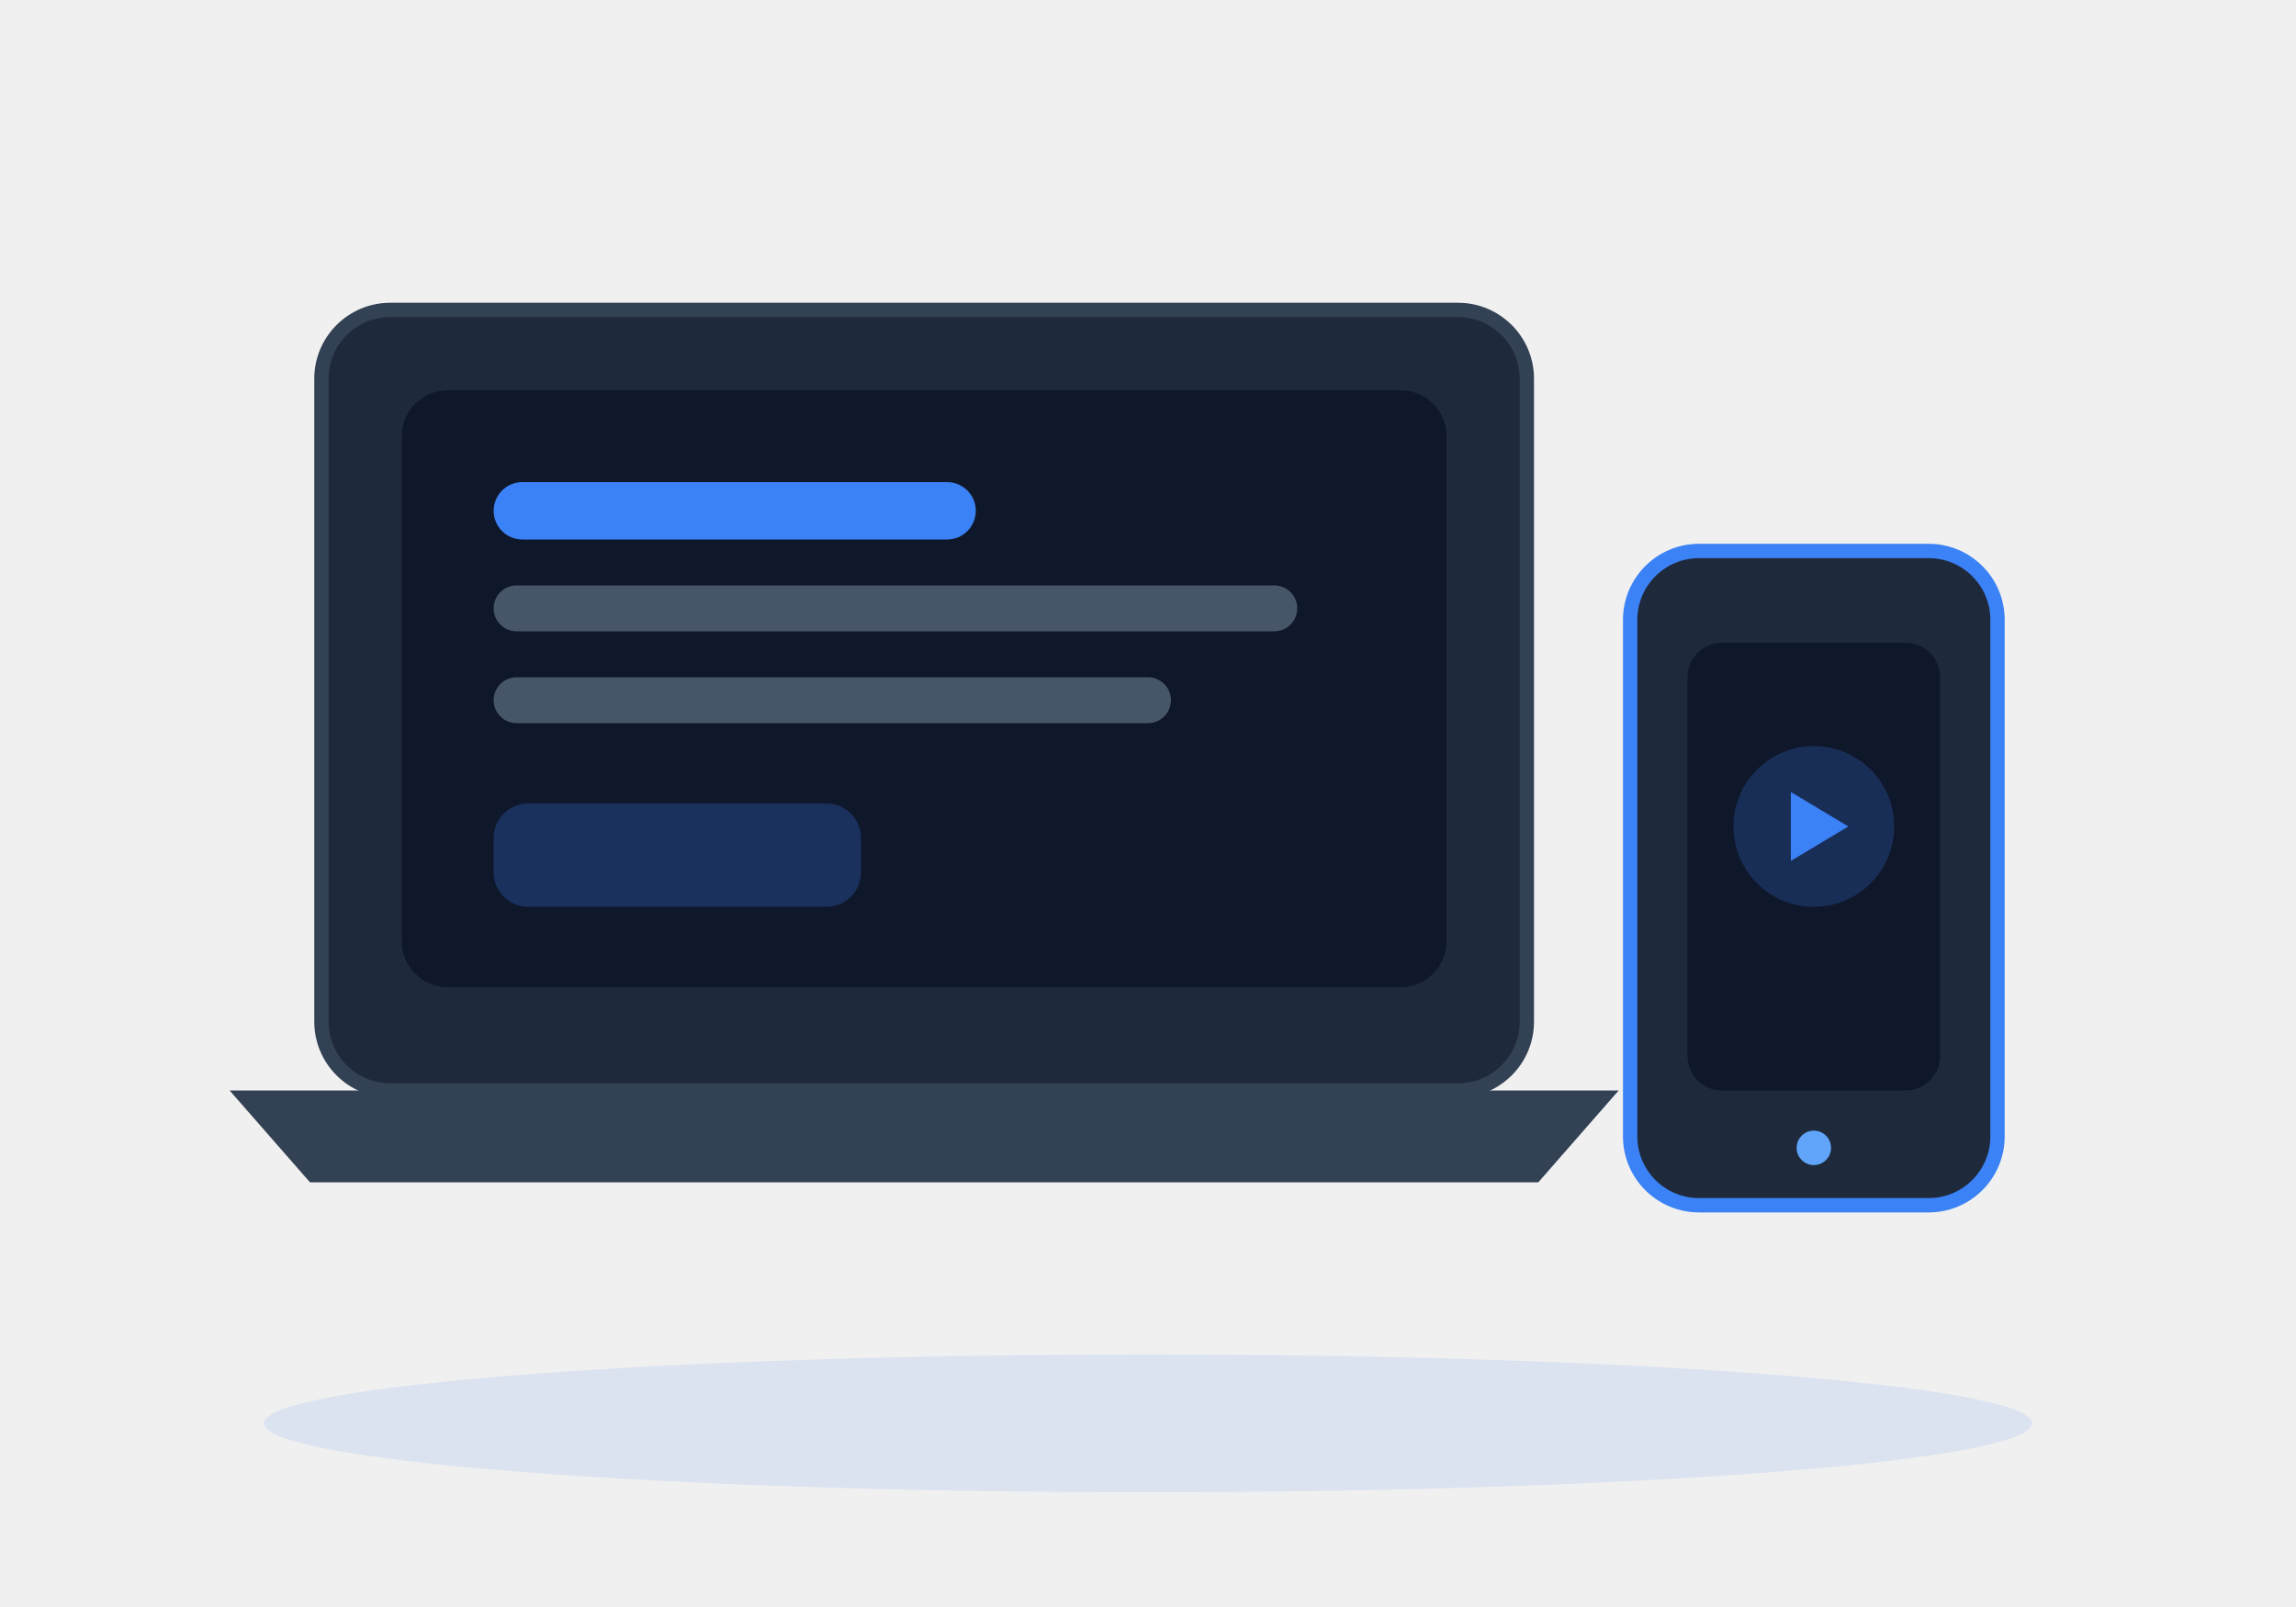
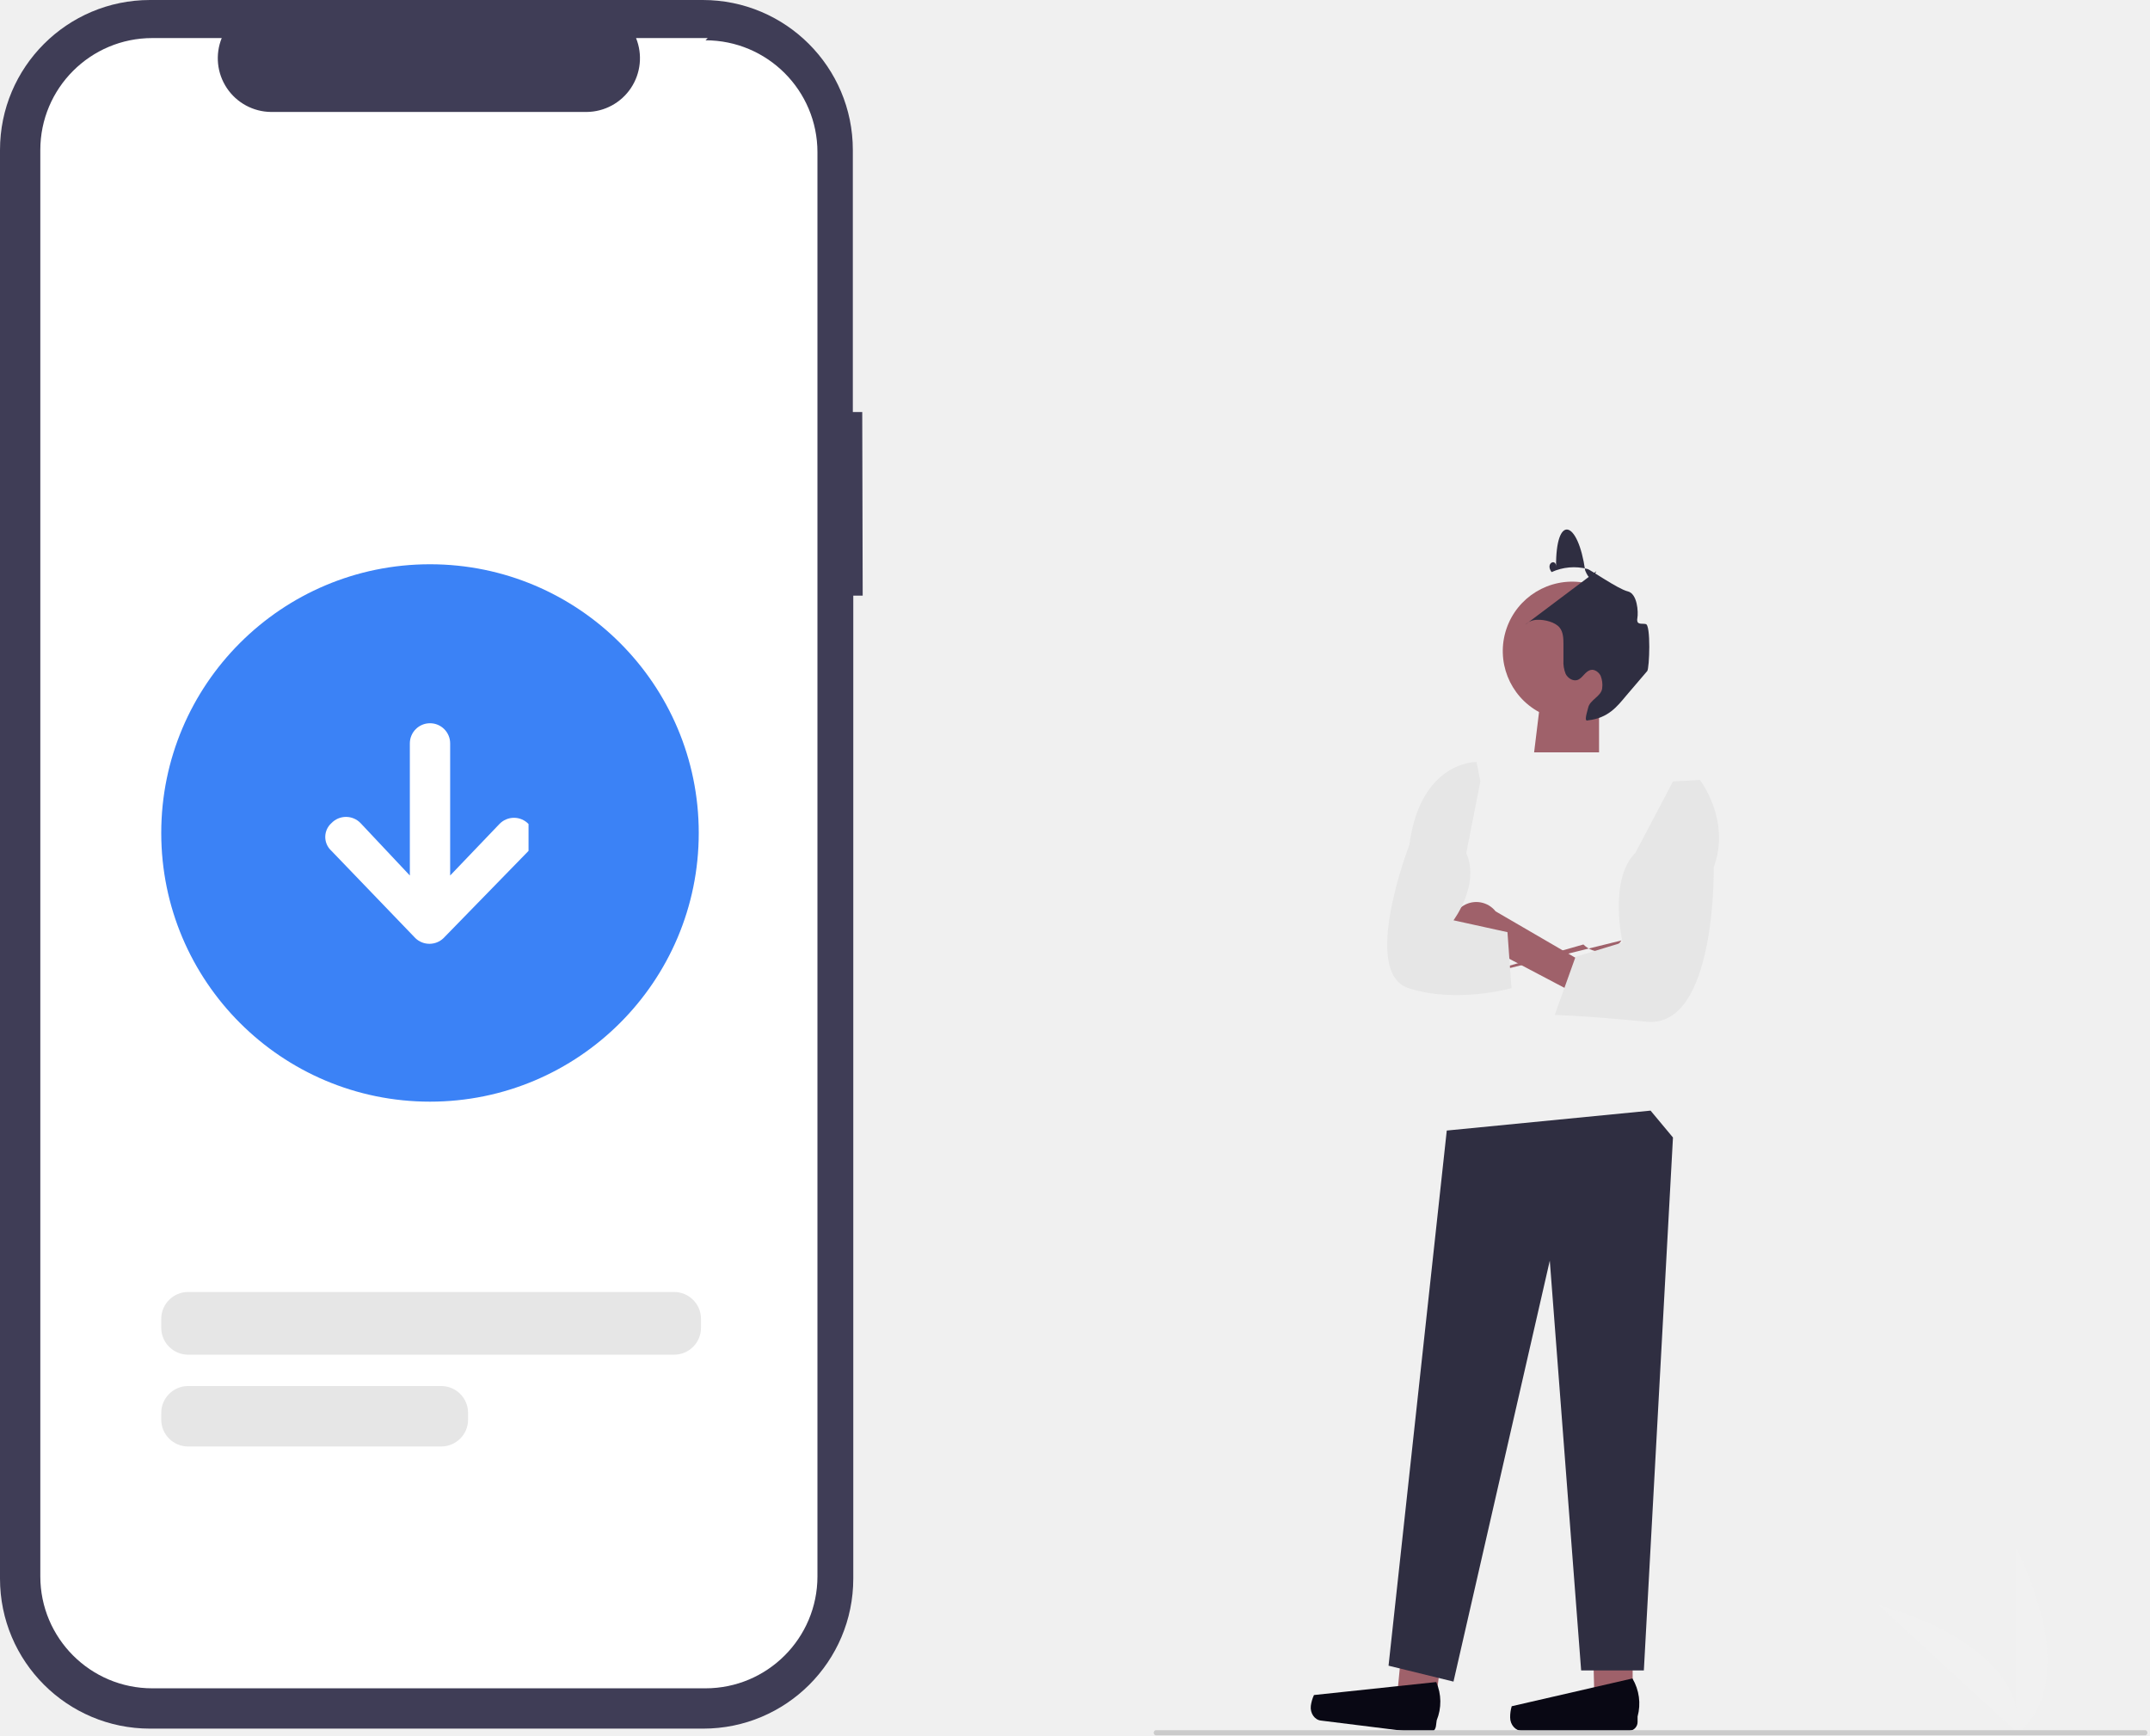
- <svg xmlns="http://www.w3.org/2000/svg" viewBox="0 0 400 280" fill="none">
-   <ellipse cx="200" cy="248" rx="154" ry="12" fill="#3B82F6" fill-opacity=".12" />
-   <rect x="56" y="54" width="210" height="136" rx="12" fill="#1E293B" stroke="#334155" stroke-width="2.5" />
-   <rect x="70" y="68" width="182" height="104" rx="8" fill="#0F172A" />
-   <rect x="86" y="84" width="84" height="10" rx="5" fill="#3B82F6" />
-   <rect x="86" y="102" width="140" height="8" rx="4" fill="#475569" />
-   <rect x="86" y="118" width="118" height="8" rx="4" fill="#475569" />
-   <rect x="86" y="140" width="64" height="18" rx="6" fill="#3B82F6" fill-opacity=".25" />
-   <path d="M40 190h242l-14 16H54l-14-16z" fill="#334155" />
-   <rect x="284" y="96" width="64" height="114" rx="12" fill="#1E293B" stroke="#3B82F6" stroke-width="2.5" />
-   <rect x="294" y="112" width="44" height="78" rx="6" fill="#0F172A" />
-   <circle cx="316" cy="144" r="14" fill="#3B82F6" fill-opacity=".22" />
-   <path d="M312 138v12l10-6-10-6z" fill="#3B82F6" />
-   <circle cx="316" cy="200" r="3" fill="#60A5FA" />
+ <svg xmlns="http://www.w3.org/2000/svg" width="960" height="775" viewBox="0 0 960 775">
+   <g transform="translate(-516 -206)">
+     <path fill="#9f616a" d="m1156.6 969.8-17.2-2.1 6.6-67.7 18.9 2.3Z" />
+     <path fill="#090814" d="M1102.7 963a17 17 0 0 0-1.4 4.8c-.4 3.3 1.7 6.3 4.5 6.6l47.4 5.9a4 4 0 0 0 4-3.7l.3-2.3a22 22 0 0 0-.2-17.1" />
+     <path fill="#9f616a" d="M1245 968h-17l-1.7-68h18.7Z" />
+     <path fill="#090814" d="M1191 968a17 17 0 0 0-.7 5c0 3.3 2.4 6 5.3 6h48a4 4 0 0 0 3.6-4.1v-2.3a22 22 0 0 0-2.3-17" />
+     <path fill="#9f616a" d="m1201 542 2.2-18a31 31 0 1 1 45.8-28v.2a31 31 0 0 1-19 29V542Z" />
+     <path fill="#f1f1f1" d="M1416 981v-84s32 59 0 84" />
+     <path fill="#f1f1f1" d="m1417 980-62-57s66 16 62 57" />
+     <path fill="#3f3d56" d="M901 390h-4.2V273a67 67 0 0 0-67-67H583a67 67 0 0 0-67 67v638a67 67 0 0 0 67 67h247a67 67 0 0 0 67-67V472h4.2Z" />
+     <path fill="#fff" d="M832 223h-32a24 24 0 0 1-22 33H637a24 24 0 0 1-22-33h-31a50 50 0 0 0-50 50v637a50 50 0 0 0 50 50h247a50 50 0 0 0 50-50V274a50 50 0 0 0-50-50Z" />
+     <circle cx="120" cy="120" r="120" fill="#3b82f6" transform="translate(588 458)" />
+     <path fill="#fff" d="m752 586-38 39a9 9 0 0 1-6.2 2.5h-.1a9 9 0 0 1-6.2-2.5L664 586l-.4-.4a8.3 8.3 0 0 1 .4-12 9 9 0 0 1 13 0l22 23.4v-59a9 9 0 0 1 18 0v59l22-23a9 9 0 0 1 13 0" />
+     <path fill="#2f2e41" d="m1253 702 10 12-13 238h-28l-14-183-43 188-29-7.1 26-239Z" />
+     <path fill="#e6e6e6" d="m1168 549 28-14" />
+     <path fill="#2f2e41" d="M1197 485a8 8 0 0 1 5.6-2.2c3.1-.1 7.8 1 9.8 3.5 1.6 2 1.7 4.8 1.7 7.4v7.1a14 14 0 0 0 1 6.2c1 1.9 3.2 3.3 5.2 2.7 2.4-.8 3.4-3.9 6-4.5 1.7-.4 3.6 1 4.4 2.6a11 11 0 0 1 .7 5.5c-.3 3.7-5.6 5.2-6.3 8.9-.5 2.1-2 6.3 0 5.5 9-1 13-6.2 17-11l9.4-11c1-1.1 1.7-21-.7-21-1.2-.3-3 .2-3.6-.9a3 3 0 0 1-.1-1.7c.5-2.8 0-11-4.3-12s-17-9.9-18-10a24 24 0 0 0-16 1.4c-3-4.1 2.2-6.3 2-2.3-.2-24 9.8-21 13 1.6 1.7 4 2.9 4.6 5 .3" />
+     <path fill="#9f616a" d="M1165 624a11 11 0 0 0 16 5.5l56 29.5 1.8-14-55-32a11 11 0 0 0-18.8 11" />
+     <path fill="#9f616a" d="M1240 626a11 11 0 0 1-17 1.8l-61 17.5" />
+     <path fill="#e6e6e6" d="m1263 555 12-.7s14 18 6.2 39c0 0 1.3 72-30 69s-41-3-41-3l9.3-26 21-6.4s-6.4-28 5.7-40Zm-86 0-1.7-8.7s-25-.6-30 37c0 0-22 57-.4 64s46 0 46 0l-1.8-25-24.1-5.3s12-16 5.7-30Z" />
+     <path fill="#cbcbcb" d="M1474 981h-442a1.2 1.2 0 0 1 0-2.3h442a1.2 1.2 0 0 1 0 2.3" />
+     <rect width="241" height="28" fill="#e6e6e6" rx="12" transform="translate(588 783)" />
+     <rect width="137" height="27" fill="#e6e6e6" rx="12" transform="translate(588 825)" />
+   </g>
</svg>
